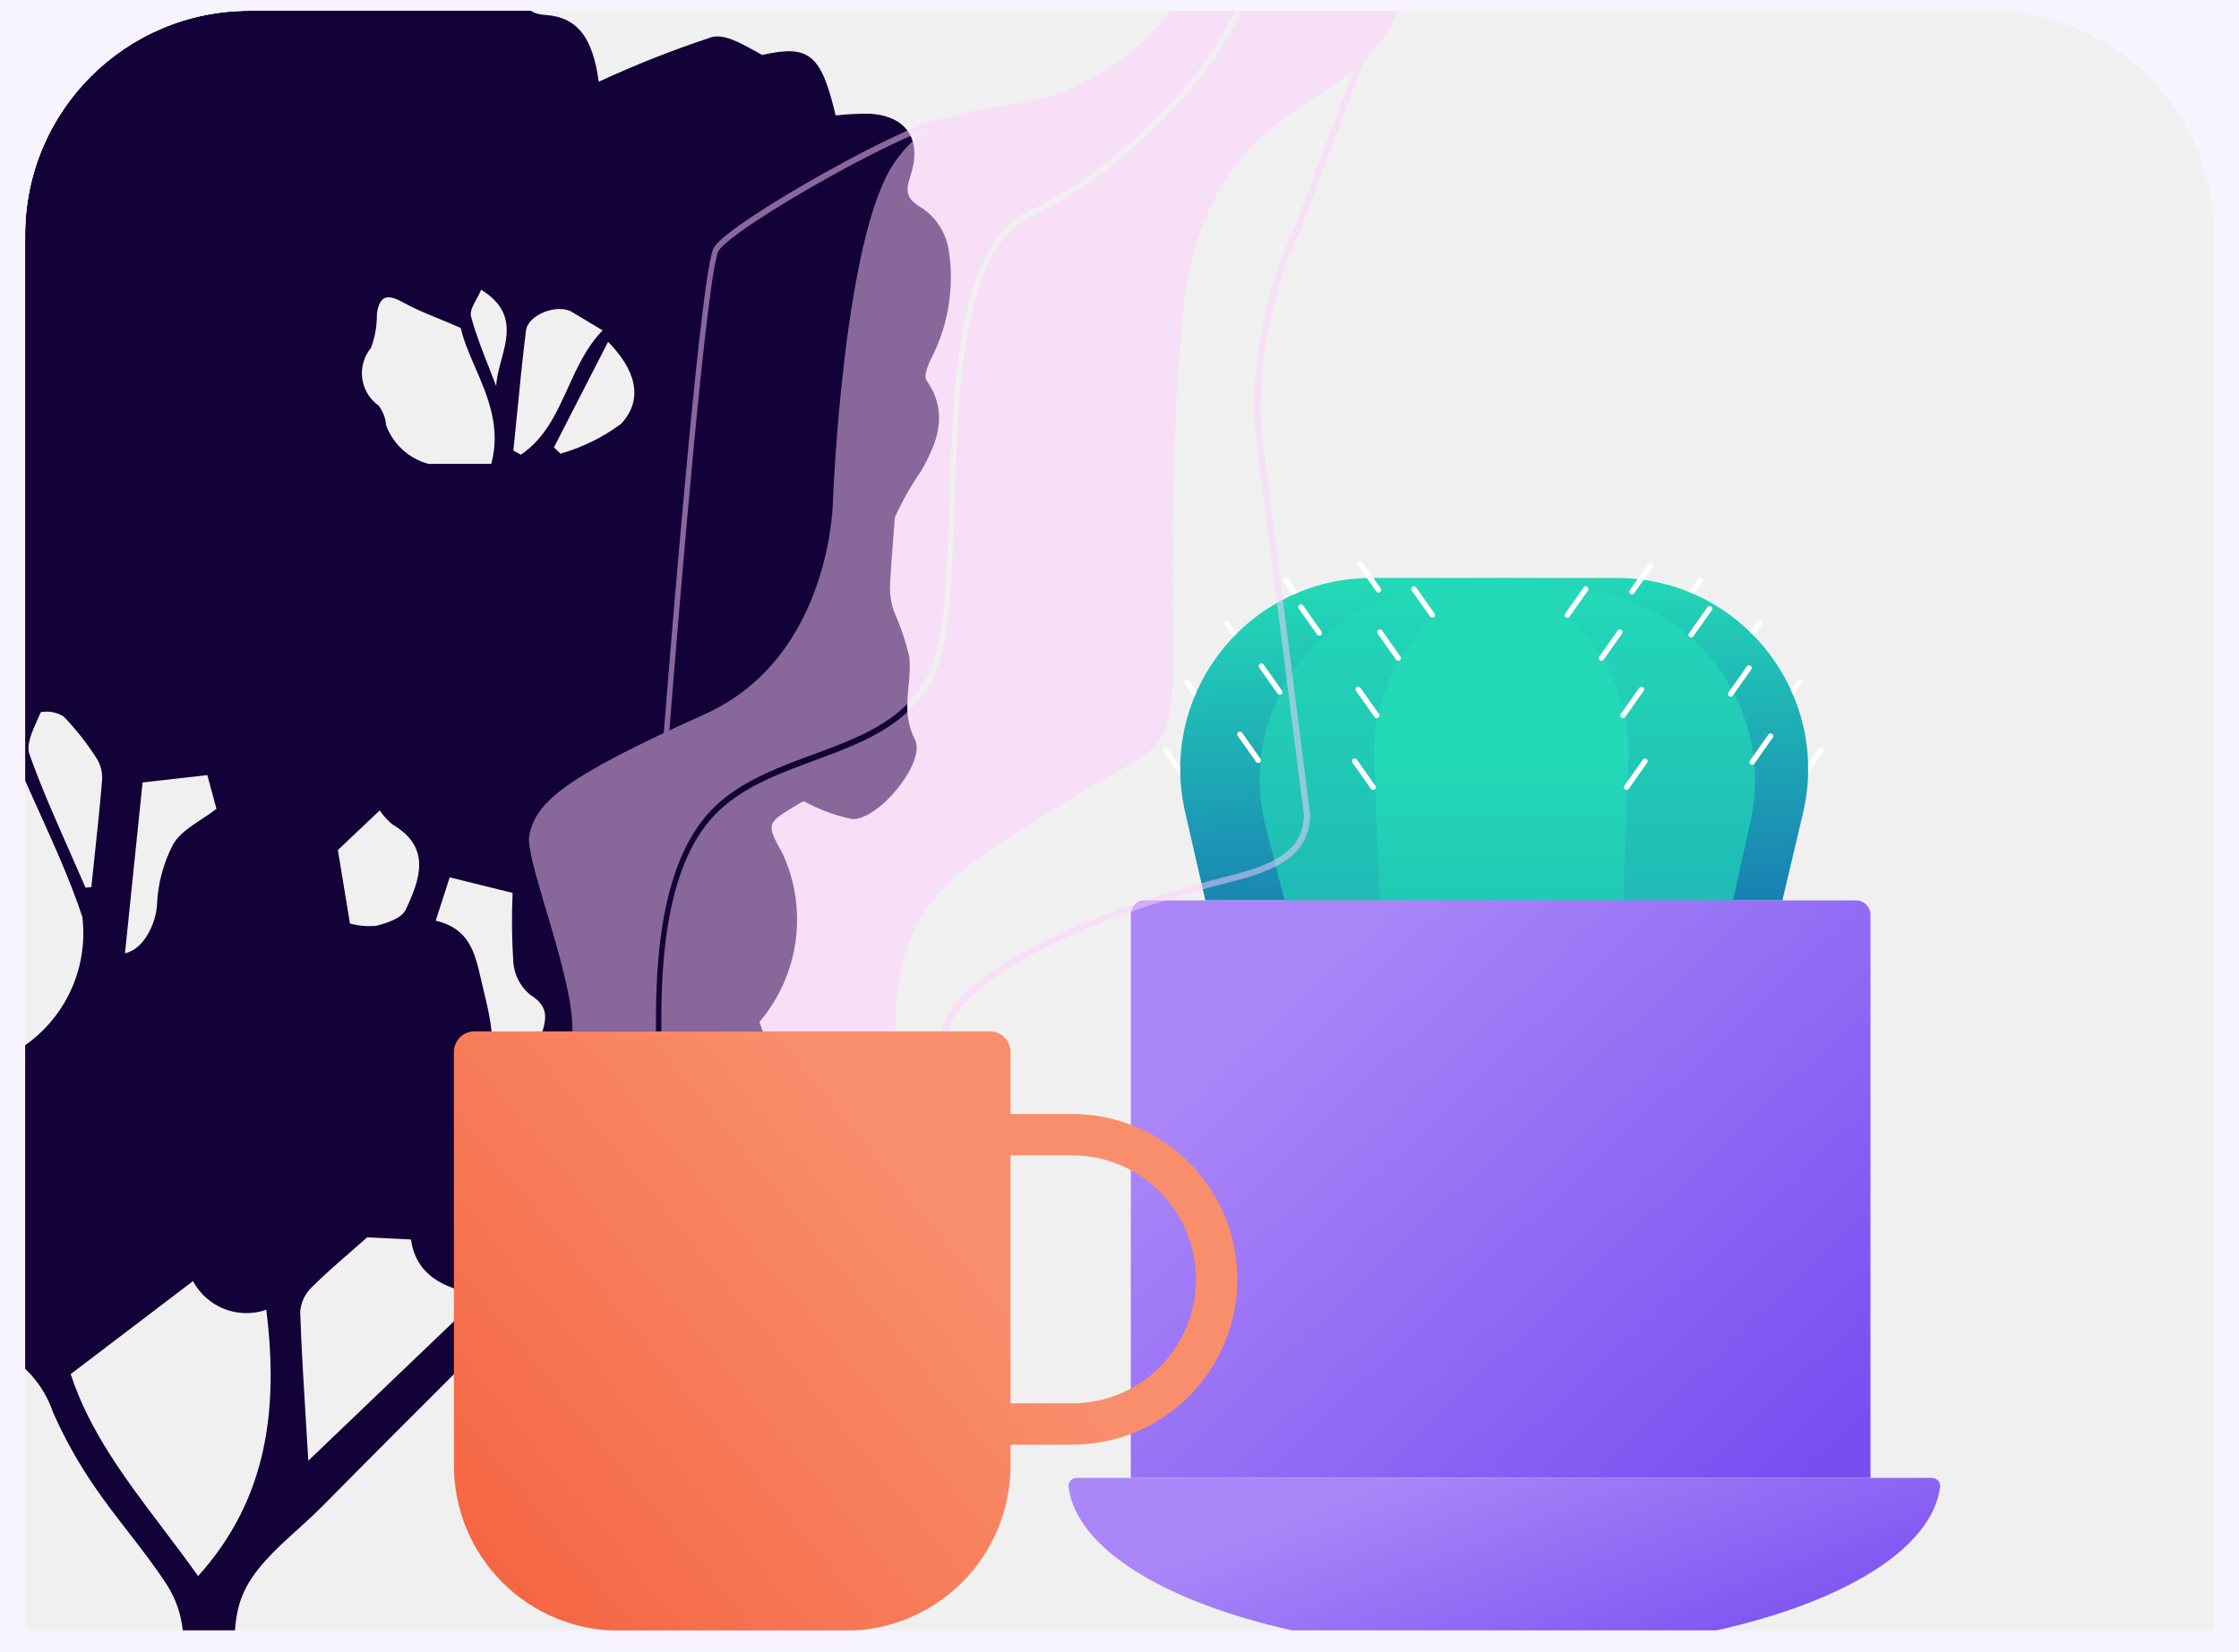
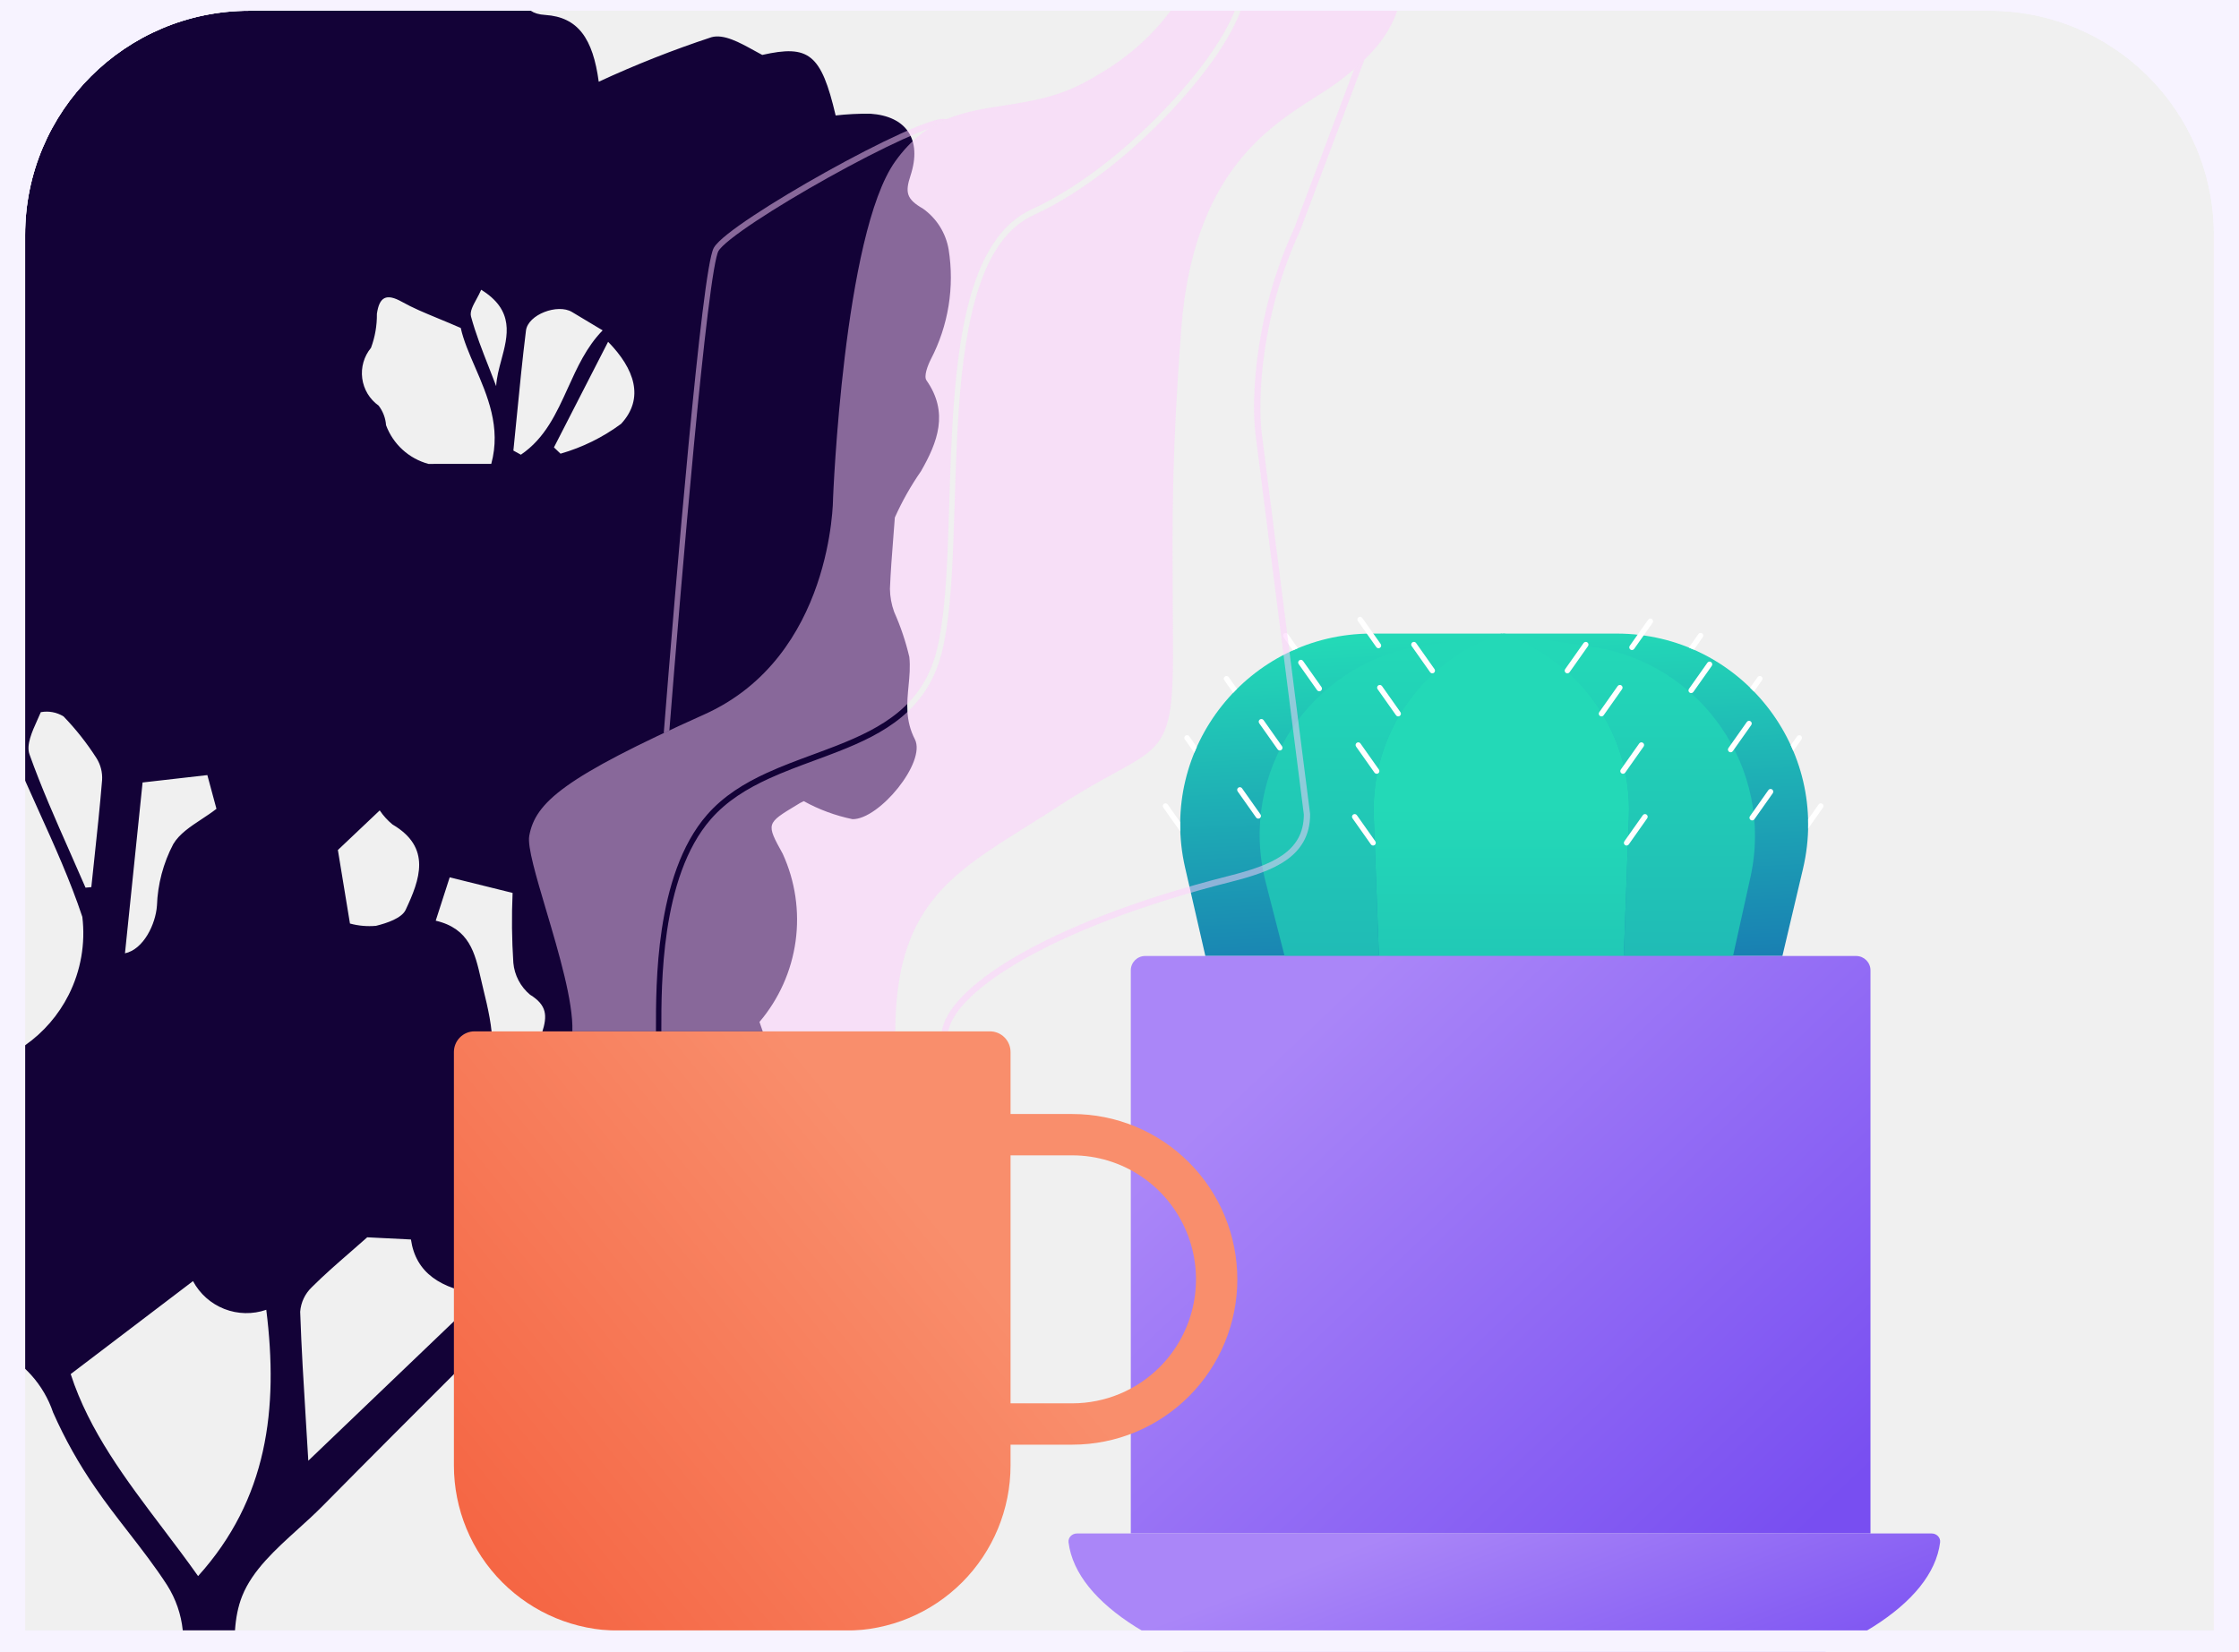
<svg xmlns="http://www.w3.org/2000/svg" width="1248" height="921" viewBox="0 0 1248 921" fill="none">
-   <path fill-rule="evenodd" clip-rule="evenodd" d="M295.865 6C297.786 7.322 300.291 8.106 303.892 8.334C322.225 9.497 330.505 21.547 333.729 45.569C354.174 36.092 375.15 27.805 396.551 20.75C403.415 18.823 412.174 23.657 420.211 28.092C421.802 28.97 423.364 29.833 424.878 30.624C450.812 24.775 457.724 29.996 465.782 64.371C472.164 63.652 478.584 63.323 485.006 63.387C505.195 64.711 514.112 77.7 507.522 97.857C504.469 107.195 505.125 110.96 514.474 116.331C522.03 121.705 527.161 129.847 528.751 138.988C532.116 159.965 528.64 181.47 518.84 200.315C517.046 203.869 514.811 209.782 516.406 212.057C529.02 230.04 522.574 246.577 513.345 262.716C507.692 270.845 502.813 279.487 498.772 288.528C498.503 292.232 498.213 295.934 497.924 299.637C497.178 309.165 496.433 318.692 496.045 328.235C496.093 332.656 496.89 337.036 498.404 341.19C502.004 349.26 504.831 357.654 506.847 366.258C507.446 371.668 506.935 377.009 506.42 382.387C505.5 391.988 504.569 401.707 509.929 412.142C516.452 424.843 490.039 456.936 475.187 456.703C465.674 454.74 456.512 451.353 448.008 446.657C446.678 447.25 445.399 447.953 444.185 448.756C426.988 459.112 426.996 459.126 436.275 475.989C443.256 491.23 445.746 508.148 443.453 524.757C441.16 541.365 434.179 556.973 423.33 569.747C434.69 600.745 429.434 617.727 402.491 638.769C399.634 641.108 397.655 644.349 396.88 647.962C393.499 667.561 386.841 673.622 366.703 673.097C361.05 672.95 355.413 672.197 349.081 671.351C345.987 670.937 342.726 670.501 339.216 670.104C337.173 675.778 336.221 681.788 336.41 687.816C338.682 693.696 339.017 700.15 337.367 706.234C335.717 712.319 332.168 717.716 327.238 721.64C322.734 725.363 317.207 727.629 311.388 728.139C305.569 728.648 299.733 727.377 294.652 724.493C283.435 735.725 272.271 746.879 261.154 757.986C233.751 785.365 206.634 812.458 179.701 839.733C175.427 844.061 170.779 848.271 166.116 852.494C153.494 863.928 140.761 875.462 135.03 889.71C132.623 895.695 131.442 902.203 130.98 909H101.878C100.968 900.047 97.991 891.403 93.153 883.763C86.513 873.477 78.985 863.772 71.455 854.062C65.156 845.941 58.855 837.817 53.069 829.347C43.942 816.161 36.082 802.14 29.594 787.472C26.98 779.74 22.815 772.625 17.353 766.565C16.28 765.374 15.161 764.229 14 763.132V582.766C24.256 575.561 32.612 565.913 38.285 554.647C45.045 541.22 47.692 526.093 45.894 511.166C39.179 490.995 30.374 471.521 21.569 452.048C19.029 446.431 16.489 440.814 14 435.181V131C14 61.964 69.964 6 139 6H295.865ZM125.055 729.776C132.541 732.707 140.826 732.869 148.421 730.232C155.322 785.426 149.115 835.824 110.414 878.698C104.073 869.725 97.436 860.955 90.827 852.221C70.136 824.879 49.707 797.883 39.403 766.077C50.791 757.418 61.977 748.914 73.236 740.354L107.58 714.243C111.373 721.337 117.569 726.845 125.055 729.776ZM229.055 691.037C231.743 709.572 245.433 718.669 268.519 721.831L226.601 761.961C208.246 779.532 190.267 796.744 171.849 814.377C171.421 807.066 170.978 799.866 170.54 792.748C169.251 771.801 168.006 751.567 167.316 731.313C167.711 726.148 169.991 721.309 173.721 717.718C180.412 711.02 187.569 704.788 195.171 698.168C198.27 695.47 201.442 692.707 204.687 689.823L229.055 691.037ZM244.275 177.548C248.087 179.126 252.229 180.841 256.817 182.844C258.354 189.801 261.472 196.993 264.74 204.531C271.714 220.616 279.374 238.282 273.824 258.623C270.135 258.623 266.518 258.619 262.952 258.615C254.73 258.606 246.777 258.597 238.825 258.638C233.451 257.19 228.502 254.476 224.389 250.724C220.276 246.971 217.12 242.288 215.183 237.066C214.907 233.086 213.458 229.276 211.02 226.119C208.541 224.352 206.452 222.092 204.883 219.481C203.315 216.87 202.301 213.963 201.904 210.942C201.507 207.921 201.736 204.851 202.577 201.922C203.418 198.994 204.853 196.27 206.792 193.921C209.047 187.863 210.16 181.439 210.075 174.974C211.418 165.653 215.208 163.311 224.091 168.303C230.091 171.675 236.494 174.326 244.275 177.548ZM296.444 598.534C295.761 601.703 295.092 604.81 294.385 607.811L265.211 614.294C279.035 593.74 274.714 573.038 269.333 551.218C268.887 549.407 268.474 547.598 268.064 545.804C264.734 531.22 261.645 517.691 242.866 513.303L250.654 489.13L285.715 497.817C285.138 510.818 285.279 523.84 286.137 536.825C286.772 543.743 290.123 550.127 295.454 554.574C304.879 560.395 305.15 566.32 302.203 575.519C299.76 583.147 298.064 591.015 296.444 598.534ZM50.905 494.59L47.675 494.886C44.796 488.198 41.847 481.535 38.898 474.872C30.949 456.913 23.001 438.953 16.416 420.506C14.551 415.281 17.854 407.974 20.846 401.355C21.514 399.875 22.168 398.43 22.744 397.05C27.118 396.236 31.637 397.08 35.424 399.418C42.31 406.552 48.467 414.357 53.804 422.716C56.091 426.357 57.176 430.626 56.906 434.918C55.697 449.65 54.124 464.353 52.551 479.055C51.997 484.233 51.443 489.411 50.905 494.59ZM191.775 494.86L188.333 473.901L211.655 451.817C213.635 454.759 216.029 457.399 218.763 459.656C240.753 472.546 233.988 490.455 226.103 507.269C223.927 511.909 215.61 514.693 209.583 516.168C204.706 516.603 199.79 516.169 195.064 514.887C193.965 508.197 192.883 501.606 191.775 494.86ZM328.923 180.002C330.976 181.232 333.265 182.603 335.91 184.189C326.952 193.336 321.749 204.812 316.595 216.181C310.166 230.362 303.812 244.378 290.338 253.504L286.156 251.203C286.811 244.815 287.439 238.423 288.067 232.032C289.632 216.11 291.197 200.189 293.169 184.318C294.282 175.352 310.848 169.136 318.836 173.949C321.907 175.799 324.982 177.641 328.923 180.002ZM87.483 504.892C86.778 515.179 80.049 529.275 69.659 531.498L73.851 490.822C75.722 472.665 77.592 454.514 79.474 436.246L115.572 432.129L120.648 450.935C118.014 452.989 115.167 454.869 112.347 456.73C106.063 460.879 99.913 464.939 96.55 470.646C91 481.236 87.901 492.94 87.483 504.892ZM333.255 201.658L338.95 190.551C353.677 205.596 359.387 222.006 346.199 236.303C336.026 243.82 324.591 249.453 312.435 252.937L308.765 249.431C316.878 233.605 324.991 217.78 333.255 201.658ZM279.432 200.737C278.097 205.692 276.778 210.591 276.562 215.293C275.221 211.713 273.821 208.149 272.421 204.585C268.771 195.296 265.122 186.007 262.533 176.431C261.799 173.718 263.661 170.303 265.619 166.71C266.547 165.008 267.496 163.266 268.202 161.54C286.881 173.084 283.099 187.122 279.432 200.737Z" fill="#130237" />
-   <path fill-rule="evenodd" clip-rule="evenodd" d="M836.831 322.23L836.835 322.229L836.84 322.23L838.257 322.23H901.162C969.971 322.23 1020.77 386.422 1004.97 453.39L993.494 501.987L965.971 501.987L905.086 501.987H768.584L716.022 501.987L671.868 501.987L660.57 452.733C645.247 385.936 695.994 322.23 764.526 322.23L836.831 322.23Z" fill="url(#paint0_linear_743_273)" />
-   <path d="M705.5 460.94C689.797 399.683 730.538 338.294 793.084 328.967L835.676 322.615C792.543 337.278 764.063 378.529 765.734 424.152L768.584 501.987L716.022 501.987L705.5 460.94Z" fill="url(#paint1_linear_743_273)" />
-   <path d="M905.086 501.987L965.971 501.987L975.685 458.058C989.034 397.692 948.424 338.659 887.276 329.54L838.257 322.23L837.281 322.376C880.813 336.825 909.616 378.278 907.936 424.152L905.086 501.987Z" fill="url(#paint2_linear_743_273)" />
-   <path fill-rule="evenodd" clip-rule="evenodd" d="M836.835 322.229C793.054 336.542 764.048 378.122 765.734 424.152L768.584 501.987L905.086 501.987L907.936 424.152C909.622 378.122 880.616 336.542 836.835 322.229Z" fill="url(#paint3_linear_743_273)" />
-   <path d="M638.297 501.986C633.878 501.986 630.297 505.568 630.297 509.986L630.297 823.945L1042.59 823.945L1042.59 509.986C1042.59 505.568 1039.01 501.986 1034.59 501.986L638.297 501.986Z" fill="url(#paint4_linear_743_273)" />
-   <path d="M956.634 909C1027.82 893.146 1077.03 863.407 1081.39 828.935C1081.73 826.196 1079.46 823.945 1076.7 823.945L600.288 823.945C597.526 823.945 595.256 826.196 595.602 828.935C599.956 863.407 649.168 893.145 720.356 909L956.634 909Z" fill="url(#paint5_linear_743_273)" />
-   <path fill-rule="evenodd" clip-rule="evenodd" d="M948.774 322.135C948.097 321.657 947.161 321.819 946.684 322.496L941.367 330.027C942.317 330.413 943.259 330.812 944.194 331.225L949.135 324.226C949.612 323.549 949.451 322.613 948.774 322.135ZM717.865 322.496L723.438 330.392C722.494 330.786 721.557 331.193 720.628 331.613L715.414 324.226C714.936 323.549 715.098 322.613 715.775 322.136C716.451 321.658 717.387 321.819 717.865 322.496ZM684.865 346.496L689.503 353.066C688.781 353.782 688.069 354.508 687.368 355.244L682.414 348.226C681.937 347.549 682.098 346.613 682.775 346.136C683.452 345.658 684.387 345.819 684.865 346.496ZM662.865 379.496L667.076 385.462C666.596 386.533 666.134 387.612 665.69 388.7L660.414 381.226C659.936 380.549 660.097 379.613 660.774 379.136C661.451 378.658 662.387 378.819 662.865 379.496ZM650.865 417.496L657.832 427.366C657.81 429.124 657.833 430.891 657.9 432.664L648.414 419.226C647.936 418.549 648.098 417.613 648.775 417.136C649.451 416.658 650.387 416.819 650.865 417.496ZM1016.13 419.226L1007.84 430.976C1007.88 429.241 1007.87 427.513 1007.83 425.793L1013.68 417.496C1014.16 416.819 1015.1 416.657 1015.77 417.135C1016.45 417.613 1016.61 418.549 1016.13 419.226ZM1004.14 381.226L999.577 387.684C999.123 386.607 998.653 385.539 998.166 384.48L1001.68 379.496C1002.16 378.819 1003.1 378.657 1003.77 379.135C1004.45 379.613 1004.61 380.549 1004.14 381.226ZM982.135 348.226L977.663 354.56C976.957 353.832 976.24 353.113 975.513 352.404L979.684 346.496C980.161 345.819 981.097 345.657 981.774 346.135C982.451 346.613 982.612 347.549 982.135 348.226ZM918.684 314.496C919.162 313.819 920.098 313.658 920.774 314.136C921.451 314.613 921.613 315.549 921.135 316.226L910.865 330.775C910.387 331.452 909.451 331.613 908.774 331.136C908.098 330.658 907.936 329.722 908.414 329.045L918.684 314.496ZM787.225 327.135C787.902 326.658 788.838 326.819 789.316 327.496L799.586 342.045C800.063 342.722 799.902 343.658 799.225 344.136C798.548 344.613 797.612 344.452 797.135 343.775L786.865 329.226C786.387 328.549 786.548 327.613 787.225 327.135ZM759.316 313.496C758.838 312.819 757.902 312.658 757.225 313.136C756.548 313.613 756.387 314.549 756.865 315.226L767.135 329.775C767.612 330.452 768.548 330.613 769.225 330.136C769.902 329.658 770.063 328.722 769.586 328.045L759.316 313.496ZM726.316 337.496C725.838 336.819 724.902 336.658 724.225 337.136C723.548 337.613 723.387 338.549 723.865 339.226L734.135 353.775C734.612 354.452 735.548 354.613 736.225 354.136C736.902 353.658 737.063 352.722 736.586 352.045L726.316 337.496ZM770.316 351.496C769.838 350.819 768.902 350.658 768.225 351.135C767.548 351.613 767.387 352.549 767.865 353.226L778.135 367.775C778.612 368.452 779.548 368.613 780.225 368.136C780.902 367.658 781.063 366.722 780.586 366.045L770.316 351.496ZM758.316 383.496C757.838 382.819 756.902 382.658 756.225 383.135C755.548 383.613 755.387 384.549 755.865 385.226L766.135 399.775C766.612 400.452 767.548 400.613 768.225 400.135C768.902 399.658 769.063 398.722 768.586 398.045L758.316 383.496ZM756.316 423.496C755.838 422.819 754.902 422.658 754.225 423.136C753.548 423.613 753.387 424.549 753.865 425.226L764.135 439.775C764.612 440.452 765.548 440.613 766.225 440.136C766.902 439.658 767.063 438.722 766.586 438.045L756.316 423.496ZM704.316 370.496C703.838 369.819 702.902 369.658 702.225 370.135C701.548 370.613 701.387 371.549 701.865 372.226L712.135 386.775C712.612 387.452 713.548 387.613 714.225 387.135C714.902 386.658 715.063 385.722 714.586 385.045L704.316 370.496ZM692.316 408.496C691.838 407.819 690.902 407.658 690.225 408.135C689.548 408.613 689.387 409.549 689.865 410.226L700.135 424.775C700.612 425.452 701.548 425.613 702.225 425.136C702.902 424.658 703.063 423.722 702.586 423.045L692.316 408.496ZM882.684 327.496C883.162 326.819 884.098 326.658 884.774 327.135C885.451 327.613 885.613 328.549 885.135 329.226L874.865 343.775C874.387 344.452 873.451 344.613 872.774 344.136C872.098 343.658 871.936 342.722 872.414 342.045L882.684 327.496ZM951.684 338.496C952.162 337.819 953.098 337.658 953.774 338.135C954.451 338.613 954.613 339.549 954.135 340.226L943.865 354.775C943.387 355.452 942.451 355.613 941.774 355.135C941.098 354.658 940.936 353.722 941.414 353.045L951.684 338.496ZM903.774 351.135C903.098 350.658 902.162 350.819 901.684 351.496L891.414 366.045C890.936 366.722 891.098 367.658 891.774 368.136C892.451 368.613 893.387 368.452 893.865 367.775L904.135 353.226C904.613 352.549 904.451 351.613 903.774 351.135ZM915.774 383.136C915.098 382.658 914.162 382.819 913.684 383.496L903.414 398.045C902.936 398.722 903.098 399.658 903.774 400.135C904.451 400.613 905.387 400.452 905.865 399.775L916.135 385.226C916.613 384.549 916.451 383.613 915.774 383.136ZM917.774 423.135C917.098 422.658 916.162 422.819 915.684 423.496L905.414 438.045C904.936 438.722 905.098 439.658 905.774 440.136C906.451 440.613 907.387 440.452 907.865 439.775L918.135 425.226C918.613 424.549 918.451 423.613 917.774 423.135ZM975.775 371.136C975.098 370.658 974.162 370.819 973.684 371.496L963.414 386.045C962.936 386.722 963.098 387.658 963.775 388.135C964.451 388.613 965.387 388.452 965.865 387.775L976.135 373.226C976.613 372.549 976.451 371.613 975.775 371.136ZM985.684 409.496C986.162 408.819 987.098 408.658 987.774 409.135C988.451 409.613 988.613 410.549 988.135 411.226L977.865 425.775C977.387 426.452 976.451 426.613 975.774 426.135C975.098 425.658 974.936 424.722 975.414 424.045L985.684 409.496Z" fill="white" />
-   <path fill-rule="evenodd" clip-rule="evenodd" d="M524.977 575C525.904 569.033 529.628 562.704 535.653 556.28C542.74 548.725 553.213 540.819 566.809 532.926C594.011 517.134 633.966 501.249 685.07 488.303C696.822 485.326 707.288 482.011 714.812 476.769C722.184 471.632 726.719 464.662 726.75 454.109L699.764 241.72L699.763 241.713C697.562 223.767 698.859 176.031 721.385 127.323L754.8 38.521C756.84 36.767 758.736 35.033 760.498 33.317L724.638 128.616C724.623 128.656 724.606 128.696 724.588 128.735C702.342 176.803 701.106 223.9 703.237 241.283L703.237 241.286L730.236 453.779C730.245 453.852 730.25 453.926 730.25 454C730.25 465.885 725.041 473.908 716.813 479.64C708.712 485.284 697.678 488.72 685.93 491.696C635.033 504.59 595.406 520.372 568.566 535.953C555.141 543.747 544.979 551.454 538.206 558.674C532.59 564.661 529.44 570.166 528.529 575H524.977Z" fill="#FECFFE" fill-opacity="0.5" />
-   <path fill-rule="evenodd" clip-rule="evenodd" d="M369.971 408.685C373.33 366.201 378.564 302.853 383.767 248.143C386.456 219.875 389.138 193.898 391.549 174.293C392.755 164.493 393.895 156.264 394.939 150.129C395.46 147.064 395.961 144.497 396.438 142.507C396.898 140.59 397.384 138.996 397.935 138.049C398.554 136.987 399.566 135.825 400.817 134.603C402.089 133.362 403.691 131.982 405.563 130.492C409.309 127.511 414.209 124.036 419.877 120.28C431.217 112.765 445.714 104.075 460.387 95.893C475.059 87.712 489.933 80.025 502.032 74.522C508.078 71.772 513.455 69.556 517.779 68.097C519.94 67.368 521.862 66.82 523.487 66.491C524.504 66.285 526.386 66.267 527.905 66.329C524.578 67.708 521.315 69.365 518.123 71.392C517.923 71.519 517.723 71.648 517.523 71.778C513.517 73.191 508.632 75.221 503.142 77.719C491.135 83.18 476.332 90.828 461.703 98.986C447.074 107.143 432.644 115.794 421.383 123.257C415.75 126.989 410.929 130.412 407.279 133.316C405.453 134.769 403.938 136.078 402.767 137.221C401.576 138.383 400.819 139.299 400.436 139.957C400.186 140.386 399.803 141.474 399.336 143.418C398.887 145.289 398.403 147.761 397.888 150.786C396.86 156.834 395.728 164.994 394.525 174.772C392.12 194.323 389.442 220.258 386.755 248.515C381.626 302.437 376.467 364.764 373.105 407.214C372.046 407.709 371.001 408.199 369.971 408.685Z" fill="#FECFFE" fill-opacity="0.5" />
-   <path fill-rule="evenodd" clip-rule="evenodd" d="M319.036 575C319.577 558.538 311.43 531.074 304.447 507.533C298.796 488.484 293.907 472.004 295 466C298.391 447.365 314.275 433.468 392.652 398.271C464.329 366.084 464.329 277.992 464.329 277.992C464.329 277.992 470.143 130.262 499.012 89.949C516.522 65.498 537.175 62.294 559.488 58.833C573.962 56.588 589.135 54.235 604.6 45.903C619.004 38.143 637.03 26.783 652.531 6H688.232C687.16 8.772 685.774 11.759 684.094 14.924C678.353 25.733 669.299 38.381 658.081 51.22C635.639 76.906 604.75 103.119 574.938 116.768C559.373 123.893 549.379 139.294 542.849 158.995C536.323 178.684 533.18 202.887 531.424 228.012C530.214 245.319 529.658 263.163 529.122 280.335L529.122 280.336L529.122 280.339C528.881 288.088 528.643 295.701 528.352 303.065C527.412 326.84 525.912 347.994 521.964 363.244C514.182 393.305 491.846 405.682 466.317 415.708C461.984 417.41 457.548 419.048 453.085 420.696L453.085 420.696L453.084 420.696C444.508 423.862 435.837 427.064 427.617 430.823C415.074 436.558 403.339 443.686 394.116 454.243C379.367 471.124 372.28 495.334 368.853 518.288C365.598 540.095 365.615 561.004 365.625 573.843C365.625 574.067 365.626 574.498 365.626 575H319.036ZM368.631 575C368.631 574.633 368.631 574.258 368.631 573.877V573.871C368.621 561.026 368.605 540.376 371.816 518.868C375.201 496.188 382.14 472.815 396.241 456.675C405.05 446.593 416.356 439.676 428.732 434.017C436.864 430.298 445.355 427.164 453.864 424.023L453.866 424.023C458.353 422.367 462.845 420.709 467.293 418.962C492.853 408.923 516.599 396.075 524.845 364.221C528.912 348.513 530.416 326.957 531.355 303.221C531.648 295.787 531.887 288.137 532.129 280.367L532.129 280.365C532.663 263.23 533.215 245.517 534.419 228.287C536.169 203.249 539.287 179.439 545.659 160.215C552.026 141.005 561.566 126.594 576.054 119.961C606.349 106.092 637.569 79.562 660.206 53.652C671.529 40.694 680.757 27.83 686.662 16.71C688.662 12.943 690.296 9.35 691.5 6H778.772C774.419 18.996 764.762 31.622 745.53 45.903C742.006 48.52 737.868 51.15 733.341 54.027C706.179 71.287 665.003 97.453 658.439 183.123C653.175 251.812 653.407 289.091 653.683 333.431C653.748 343.769 653.814 354.49 653.814 366.084C653.814 413.174 647.905 416.411 621.074 431.109C612.968 435.55 602.953 441.036 590.615 449.093C584.28 453.231 578.154 457.066 572.277 460.744C529.004 487.834 499.257 506.456 499.013 575H368.631Z" fill="#FECFFE" fill-opacity="0.5" />
-   <path d="M597.743 621.086H563.269V586.521C563.269 583.466 562.058 580.535 559.903 578.375C557.748 576.214 554.825 575 551.778 575H264.491C261.444 575 258.521 576.214 256.366 578.375C254.211 580.535 253 583.466 253 586.521V816.95C253 841.395 262.686 864.839 279.926 882.125C297.167 899.41 320.55 909.121 344.932 909.121H471.338C495.719 909.121 519.102 899.41 536.343 882.125C553.584 864.839 563.269 841.395 563.269 816.95V805.428H597.743C622.125 805.428 645.508 795.718 662.749 778.432C679.989 761.147 689.675 737.702 689.675 713.257C689.675 688.812 679.989 665.368 662.749 648.082C645.508 630.797 622.125 621.086 597.743 621.086ZM646.467 762.108C633.549 775.076 616.024 782.369 597.743 782.386H563.269V644.129H597.743C611.371 644.141 624.69 648.201 636.018 655.798C647.345 663.395 656.173 674.187 661.387 686.811C666.6 699.435 667.965 713.325 665.31 726.727C662.655 740.128 656.098 752.44 646.467 762.108Z" fill="url(#paint6_linear_743_273)" />
-   <path fill-rule="evenodd" clip-rule="evenodd" d="M1248 0H0V921H1248V0ZM139 6C69.964 6 14 61.964 14 131V909H1234V131C1234 61.964 1178.04 6 1109 6H139Z" fill="#F7F3FF" />
-   <path fill-rule="evenodd" clip-rule="evenodd" d="M1237.5 912.5H10.5V131C10.5 60.031 68.031 2.5 139 2.5H1109C1179.97 2.5 1237.5 60.031 1237.5 131V912.5ZM139 6C69.964 6 14 61.964 14 131V909H1234V131C1234 61.964 1178.04 6 1109 6H139Z" fill="#F7F3FF" />
+   <g clip-path="url(#clip0_743_273)">
+     <path fill-rule="evenodd" clip-rule="evenodd" d="M295.865 6C297.786 7.322 300.291 8.106 303.892 8.334C322.225 9.497 330.505 21.547 333.729 45.569C354.174 36.092 375.15 27.805 396.551 20.75C403.415 18.823 412.174 23.657 420.211 28.092C421.802 28.97 423.364 29.833 424.878 30.624C450.812 24.775 457.724 29.996 465.782 64.371C472.164 63.652 478.584 63.323 485.006 63.387C505.195 64.711 514.112 77.7 507.522 97.857C504.469 107.195 505.125 110.96 514.474 116.331C522.03 121.705 527.161 129.847 528.751 138.988C532.116 159.965 528.64 181.47 518.84 200.315C517.046 203.869 514.811 209.782 516.406 212.057C529.02 230.04 522.574 246.577 513.345 262.716C507.692 270.845 502.813 279.487 498.772 288.528C498.503 292.232 498.213 295.934 497.924 299.637C497.178 309.165 496.433 318.692 496.045 328.235C496.093 332.656 496.89 337.036 498.404 341.19C502.004 349.26 504.831 357.654 506.847 366.258C507.446 371.668 506.935 377.009 506.42 382.387C505.5 391.988 504.569 401.707 509.929 412.142C516.452 424.843 490.039 456.936 475.187 456.703C465.674 454.74 456.512 451.353 448.008 446.657C446.678 447.25 445.399 447.953 444.185 448.756C426.988 459.112 426.996 459.126 436.275 475.989C443.256 491.23 445.746 508.148 443.453 524.757C441.16 541.365 434.179 556.973 423.33 569.747C434.69 600.745 429.434 617.727 402.491 638.769C399.634 641.108 397.655 644.349 396.88 647.962C393.499 667.561 386.841 673.622 366.703 673.097C361.05 672.95 355.413 672.197 349.081 671.351C345.987 670.937 342.726 670.501 339.216 670.104C337.173 675.778 336.221 681.788 336.41 687.816C338.682 693.696 339.017 700.15 337.367 706.234C335.717 712.319 332.168 717.716 327.238 721.64C322.734 725.363 317.207 727.629 311.388 728.139C305.569 728.648 299.733 727.377 294.652 724.493C283.435 735.725 272.271 746.879 261.154 757.986C233.751 785.365 206.634 812.458 179.701 839.733C175.427 844.061 170.779 848.271 166.116 852.494C153.494 863.928 140.761 875.462 135.03 889.71C132.623 895.695 131.442 902.203 130.98 909H101.878C100.968 900.047 97.991 891.403 93.153 883.763C86.513 873.477 78.985 863.772 71.455 854.062C65.156 845.941 58.855 837.817 53.069 829.347C43.942 816.161 36.082 802.14 29.594 787.472C26.98 779.74 22.815 772.625 17.353 766.565C16.28 765.374 15.161 764.229 14 763.132V582.766C24.256 575.561 32.612 565.913 38.285 554.647C45.045 541.22 47.692 526.093 45.894 511.166C39.179 490.995 30.374 471.521 21.569 452.048C19.029 446.431 16.489 440.814 14 435.181V131C14 61.964 69.964 6 139 6H295.865ZM125.055 729.776C132.541 732.707 140.826 732.869 148.421 730.232C155.322 785.426 149.115 835.824 110.414 878.698C104.073 869.725 97.436 860.955 90.827 852.221C70.136 824.879 49.707 797.883 39.403 766.077C50.791 757.418 61.977 748.914 73.236 740.354L107.58 714.243C111.373 721.337 117.569 726.845 125.055 729.776ZM229.055 691.037C231.743 709.572 245.433 718.669 268.519 721.831L226.601 761.961C208.246 779.532 190.267 796.744 171.849 814.377C171.421 807.066 170.978 799.866 170.54 792.748C169.251 771.801 168.006 751.567 167.316 731.313C167.711 726.148 169.991 721.309 173.721 717.718C180.412 711.02 187.569 704.788 195.171 698.168C198.27 695.47 201.442 692.707 204.687 689.823L229.055 691.037ZM244.275 177.548C248.087 179.126 252.229 180.841 256.817 182.844C258.354 189.801 261.472 196.993 264.74 204.531C271.714 220.616 279.374 238.282 273.824 258.623C270.135 258.623 266.518 258.619 262.952 258.615C254.73 258.606 246.777 258.597 238.825 258.638C233.451 257.19 228.502 254.476 224.389 250.724C220.276 246.971 217.12 242.288 215.183 237.066C214.907 233.086 213.458 229.276 211.02 226.119C208.541 224.352 206.452 222.092 204.883 219.481C203.315 216.87 202.301 213.963 201.904 210.942C201.507 207.921 201.736 204.851 202.577 201.922C203.418 198.994 204.853 196.27 206.792 193.921C209.047 187.863 210.16 181.439 210.075 174.974C211.418 165.653 215.208 163.311 224.091 168.303C230.091 171.675 236.494 174.326 244.275 177.548ZM296.444 598.534C295.761 601.703 295.092 604.81 294.385 607.811L265.211 614.294C279.035 593.74 274.714 573.038 269.333 551.218C268.887 549.407 268.474 547.598 268.064 545.804C264.734 531.22 261.645 517.691 242.866 513.303L250.654 489.13L285.715 497.817C285.138 510.818 285.279 523.84 286.137 536.825C286.772 543.743 290.123 550.127 295.454 554.574C304.879 560.395 305.15 566.32 302.203 575.519C299.76 583.147 298.064 591.015 296.444 598.534ZM50.905 494.59L47.675 494.886C44.796 488.198 41.847 481.535 38.898 474.872C30.949 456.913 23.001 438.953 16.416 420.506C14.551 415.281 17.854 407.974 20.846 401.355C21.514 399.875 22.168 398.43 22.744 397.05C27.118 396.236 31.637 397.08 35.424 399.418C42.31 406.552 48.467 414.357 53.804 422.716C56.091 426.357 57.176 430.626 56.906 434.918C55.697 449.65 54.124 464.353 52.551 479.055C51.997 484.233 51.443 489.411 50.905 494.59ZM191.775 494.86L188.333 473.901L211.655 451.817C213.635 454.759 216.029 457.399 218.763 459.656C240.753 472.546 233.988 490.455 226.103 507.269C223.927 511.909 215.61 514.693 209.583 516.168C204.706 516.603 199.79 516.169 195.064 514.887C193.965 508.197 192.883 501.606 191.775 494.86ZM328.923 180.002C330.976 181.232 333.265 182.603 335.91 184.189C326.952 193.336 321.749 204.812 316.595 216.181C310.166 230.362 303.812 244.378 290.338 253.504L286.156 251.203C286.811 244.815 287.439 238.423 288.067 232.032C289.632 216.11 291.197 200.189 293.169 184.318C294.282 175.352 310.848 169.136 318.836 173.949C321.907 175.799 324.982 177.641 328.923 180.002ZM87.483 504.892C86.778 515.179 80.049 529.275 69.659 531.498L73.851 490.822C75.722 472.665 77.592 454.514 79.474 436.246L115.572 432.129L120.648 450.935C118.014 452.989 115.167 454.869 112.347 456.73C106.063 460.879 99.913 464.939 96.55 470.646C91 481.236 87.901 492.94 87.483 504.892ZM333.255 201.658L338.95 190.551C353.677 205.596 359.387 222.006 346.199 236.303C336.026 243.82 324.591 249.453 312.435 252.937L308.765 249.431C316.878 233.605 324.991 217.78 333.255 201.658ZM279.432 200.737C278.097 205.692 276.778 210.591 276.562 215.293C275.221 211.713 273.821 208.149 272.421 204.585C268.771 195.296 265.122 186.007 262.533 176.431C261.799 173.718 263.661 170.303 265.619 166.71C266.547 165.008 267.496 163.266 268.202 161.54C286.881 173.084 283.099 187.122 279.432 200.737Z" fill="#130237" />
+     <path fill-rule="evenodd" clip-rule="evenodd" d="M836.831 353.23L836.835 353.229L836.84 353.23L838.257 353.23H901.162C969.971 353.23 1020.77 417.422 1004.97 484.39L993.494 532.987L965.971 532.987L905.086 532.987H768.584L716.022 532.987L671.868 532.987L660.57 483.733C645.247 416.936 695.994 353.23 764.526 353.23L836.831 353.23Z" fill="url(#paint0_linear_743_273)" />
+     <path d="M705.5 491.94C689.797 430.683 730.538 369.294 793.084 359.967L835.676 353.615C792.543 368.278 764.063 409.529 765.734 455.152L768.584 532.987L716.022 532.987L705.5 491.94Z" fill="url(#paint1_linear_743_273)" />
+     <path d="M905.086 532.987L965.971 532.987L975.685 489.058C989.034 428.692 948.424 369.659 887.276 360.54L838.257 353.23L837.281 353.376C880.813 367.825 909.616 409.278 907.936 455.152L905.086 532.987Z" fill="url(#paint2_linear_743_273)" />
+     <path fill-rule="evenodd" clip-rule="evenodd" d="M836.835 353.229C793.054 367.542 764.048 409.122 765.734 455.152L768.584 532.987L905.086 532.987L907.936 455.152C909.622 409.122 880.616 367.542 836.835 353.229Z" fill="url(#paint3_linear_743_273)" />
+     <path d="M638.297 532.986C633.878 532.986 630.297 536.568 630.297 540.986L630.297 854.945L1042.59 854.945L1042.59 540.986C1042.59 536.568 1039.01 532.986 1034.59 532.986L638.297 532.986Z" fill="url(#paint4_linear_743_273)" />
+     <path d="M956.634 940C1027.82 924.146 1077.03 894.407 1081.39 859.935C1081.73 857.196 1079.46 854.945 1076.7 854.945L600.288 854.945C597.526 854.945 595.256 857.196 595.602 859.935C599.956 894.407 649.168 924.145 720.356 940L956.634 940Z" fill="url(#paint5_linear_743_273)" />
+     <path fill-rule="evenodd" clip-rule="evenodd" d="M948.774 353.135C948.097 352.657 947.161 352.819 946.684 353.496L941.367 361.027C942.317 361.413 943.259 361.812 944.194 362.225L949.135 355.226C949.612 354.549 949.451 353.613 948.774 353.135ZM717.865 353.496L723.438 361.392C722.494 361.786 721.557 362.193 720.628 362.613L715.414 355.226C714.936 354.549 715.098 353.613 715.775 353.136C716.451 352.658 717.387 352.819 717.865 353.496ZM684.865 377.496L689.503 384.066C688.781 384.782 688.069 385.508 687.368 386.244L682.414 379.226C681.937 378.549 682.098 377.613 682.775 377.136C683.452 376.658 684.387 376.819 684.865 377.496ZM662.865 410.496L667.076 416.462C666.596 417.533 666.134 418.612 665.69 419.7L660.414 412.226C659.936 411.549 660.097 410.613 660.774 410.136C661.451 409.658 662.387 409.819 662.865 410.496ZM650.865 448.496L657.832 458.366C657.81 460.124 657.833 461.891 657.9 463.664L648.414 450.226C647.936 449.549 648.098 448.613 648.775 448.136C649.451 447.658 650.387 447.819 650.865 448.496ZM1016.13 450.226L1007.84 461.976C1007.88 460.241 1007.87 458.513 1007.83 456.793L1013.68 448.496C1014.16 447.819 1015.1 447.657 1015.77 448.135C1016.45 448.613 1016.61 449.549 1016.13 450.226ZM1004.14 412.226L999.577 418.684C999.123 417.607 998.653 416.539 998.166 415.48L1001.68 410.496C1002.16 409.819 1003.1 409.657 1003.77 410.135C1004.45 410.613 1004.61 411.549 1004.14 412.226ZM982.135 379.226L977.663 385.56C976.957 384.832 976.24 384.113 975.513 383.404L979.684 377.496C980.161 376.819 981.097 376.657 981.774 377.135C982.451 377.613 982.612 378.549 982.135 379.226ZM918.684 345.496C919.162 344.819 920.098 344.658 920.774 345.136C921.451 345.613 921.613 346.549 921.135 347.226L910.865 361.775C910.387 362.452 909.451 362.613 908.774 362.136C908.098 361.658 907.936 360.722 908.414 360.045L918.684 345.496ZM787.225 358.135C787.902 357.658 788.838 357.819 789.316 358.496L799.586 373.045C800.063 373.722 799.902 374.658 799.225 375.136C798.548 375.613 797.612 375.452 797.135 374.775L786.865 360.226C786.387 359.549 786.548 358.613 787.225 358.135ZM759.316 344.496C758.838 343.819 757.902 343.658 757.225 344.136C756.548 344.613 756.387 345.549 756.865 346.226L767.135 360.775C767.612 361.452 768.548 361.613 769.225 361.136C769.902 360.658 770.063 359.722 769.586 359.045L759.316 344.496ZM726.316 368.496C725.838 367.819 724.902 367.658 724.225 368.136C723.548 368.613 723.387 369.549 723.865 370.226L734.135 384.775C734.612 385.452 735.548 385.613 736.225 385.136C736.902 384.658 737.063 383.722 736.586 383.045L726.316 368.496ZM770.316 382.496C769.838 381.819 768.902 381.658 768.225 382.135C767.548 382.613 767.387 383.549 767.865 384.226L778.135 398.775C778.612 399.452 779.548 399.613 780.225 399.136C780.902 398.658 781.063 397.722 780.586 397.045L770.316 382.496ZM758.316 414.496C757.838 413.819 756.902 413.658 756.225 414.135C755.548 414.613 755.387 415.549 755.865 416.226L766.135 430.775C766.612 431.452 767.548 431.613 768.225 431.135C768.902 430.658 769.063 429.722 768.586 429.045L758.316 414.496ZM756.316 454.496C755.838 453.819 754.902 453.658 754.225 454.136C753.548 454.613 753.387 455.549 753.865 456.226L764.135 470.775C764.612 471.452 765.548 471.613 766.225 471.136C766.902 470.658 767.063 469.722 766.586 469.045L756.316 454.496ZM704.316 401.496C703.838 400.819 702.902 400.658 702.225 401.135C701.548 401.613 701.387 402.549 701.865 403.226L712.135 417.775C712.612 418.452 713.548 418.613 714.225 418.135C714.902 417.658 715.063 416.722 714.586 416.045L704.316 401.496ZM692.316 439.496C691.838 438.819 690.902 438.658 690.225 439.135C689.548 439.613 689.387 440.549 689.865 441.226L700.135 455.775C700.612 456.452 701.548 456.613 702.225 456.136C702.902 455.658 703.063 454.722 702.586 454.045L692.316 439.496ZM882.684 358.496C883.162 357.819 884.098 357.658 884.774 358.135C885.451 358.613 885.613 359.549 885.135 360.226L874.865 374.775C874.387 375.452 873.451 375.613 872.774 375.136C872.098 374.658 871.936 373.722 872.414 373.045L882.684 358.496ZM951.684 369.496C952.162 368.819 953.098 368.658 953.774 369.135C954.451 369.613 954.613 370.549 954.135 371.226L943.865 385.775C943.387 386.452 942.451 386.613 941.774 386.135C941.098 385.658 940.936 384.722 941.414 384.045L951.684 369.496ZM903.774 382.135C903.098 381.658 902.162 381.819 901.684 382.496L891.414 397.045C890.936 397.722 891.098 398.658 891.774 399.136C892.451 399.613 893.387 399.452 893.865 398.775L904.135 384.226C904.613 383.549 904.451 382.613 903.774 382.135ZM915.774 414.136C915.098 413.658 914.162 413.819 913.684 414.496L903.414 429.045C902.936 429.722 903.098 430.658 903.774 431.135C904.451 431.613 905.387 431.452 905.865 430.775L916.135 416.226C916.613 415.549 916.451 414.613 915.774 414.136ZM917.774 454.135C917.098 453.658 916.162 453.819 915.684 454.496L905.414 469.045C904.936 469.722 905.098 470.658 905.774 471.136C906.451 471.613 907.387 471.452 907.865 470.775L918.135 456.226C918.613 455.549 918.451 454.613 917.774 454.135ZM975.775 402.136C975.098 401.658 974.162 401.819 973.684 402.496L963.414 417.045C962.936 417.722 963.098 418.658 963.775 419.135C964.451 419.613 965.387 419.452 965.865 418.775L976.135 404.226C976.613 403.549 976.451 402.613 975.775 402.136ZM985.684 440.496C986.162 439.819 987.098 439.658 987.774 440.135C988.451 440.613 988.613 441.549 988.135 442.226L977.865 456.775C977.387 457.452 976.451 457.613 975.774 457.135C975.098 456.658 974.936 455.722 975.414 455.045L985.684 440.496Z" fill="white" />
+     <path fill-rule="evenodd" clip-rule="evenodd" d="M524.977 575C525.904 569.033 529.628 562.704 535.653 556.28C542.74 548.725 553.213 540.819 566.809 532.926C594.011 517.134 633.966 501.249 685.07 488.303C696.822 485.326 707.288 482.011 714.812 476.769C722.184 471.632 726.719 464.662 726.75 454.109L699.764 241.72L699.763 241.713C697.562 223.767 698.859 176.031 721.385 127.323L754.8 38.521C756.84 36.767 758.736 35.033 760.498 33.317L724.638 128.616C724.623 128.656 724.606 128.696 724.588 128.735C702.342 176.803 701.106 223.9 703.237 241.283L703.237 241.286L730.236 453.779C730.245 453.852 730.25 453.926 730.25 454C730.25 465.885 725.041 473.908 716.813 479.64C708.712 485.284 697.678 488.72 685.93 491.696C635.033 504.59 595.406 520.372 568.566 535.953C555.141 543.747 544.979 551.454 538.206 558.674C532.59 564.661 529.44 570.166 528.529 575H524.977Z" fill="#FECFFE" fill-opacity="0.5" />
+     <path fill-rule="evenodd" clip-rule="evenodd" d="M369.971 408.685C373.33 366.201 378.564 302.853 383.767 248.143C386.456 219.875 389.138 193.898 391.549 174.293C392.755 164.493 393.895 156.264 394.939 150.129C395.46 147.064 395.961 144.497 396.438 142.507C396.898 140.59 397.384 138.996 397.935 138.049C398.554 136.987 399.566 135.825 400.817 134.603C402.089 133.362 403.691 131.982 405.563 130.492C409.309 127.511 414.209 124.036 419.877 120.28C431.217 112.765 445.714 104.075 460.387 95.893C475.059 87.712 489.933 80.025 502.032 74.522C508.078 71.772 513.455 69.556 517.779 68.097C519.94 67.368 521.862 66.82 523.487 66.491C524.504 66.285 526.386 66.267 527.905 66.329C524.578 67.708 521.315 69.365 518.123 71.392C517.923 71.519 517.723 71.648 517.523 71.778C513.517 73.191 508.632 75.221 503.142 77.719C491.135 83.18 476.332 90.828 461.703 98.986C447.074 107.143 432.644 115.794 421.383 123.257C415.75 126.989 410.929 130.412 407.279 133.316C405.453 134.769 403.938 136.078 402.767 137.221C401.576 138.383 400.819 139.299 400.436 139.957C400.186 140.386 399.803 141.474 399.336 143.418C398.887 145.289 398.403 147.761 397.888 150.786C396.86 156.834 395.728 164.994 394.525 174.772C392.12 194.323 389.442 220.258 386.755 248.515C381.626 302.437 376.467 364.764 373.105 407.214C372.046 407.709 371.001 408.199 369.971 408.685Z" fill="#FECFFE" fill-opacity="0.5" />
+     <path fill-rule="evenodd" clip-rule="evenodd" d="M319.036 575C319.577 558.538 311.43 531.074 304.447 507.533C298.796 488.484 293.907 472.004 295 466C298.391 447.365 314.275 433.468 392.652 398.271C464.329 366.084 464.329 277.992 464.329 277.992C464.329 277.992 470.143 130.262 499.012 89.949C516.522 65.498 537.175 62.294 559.488 58.833C573.962 56.588 589.135 54.235 604.6 45.903C619.004 38.143 637.03 26.783 652.531 6H688.232C687.16 8.772 685.774 11.759 684.094 14.924C678.353 25.733 669.299 38.381 658.081 51.22C635.639 76.906 604.75 103.119 574.938 116.768C559.373 123.893 549.379 139.294 542.849 158.995C536.323 178.684 533.18 202.887 531.424 228.012C530.214 245.319 529.658 263.163 529.122 280.335L529.122 280.336L529.122 280.339C528.881 288.088 528.643 295.701 528.352 303.065C527.412 326.84 525.912 347.994 521.964 363.244C514.182 393.305 491.846 405.682 466.317 415.708C461.984 417.41 457.548 419.048 453.085 420.696L453.085 420.696L453.084 420.696C444.508 423.862 435.837 427.064 427.617 430.823C415.074 436.558 403.339 443.686 394.116 454.243C379.367 471.124 372.28 495.334 368.853 518.288C365.598 540.095 365.615 561.004 365.625 573.843C365.625 574.067 365.626 574.498 365.626 575H319.036ZM368.631 575C368.631 574.633 368.631 574.258 368.631 573.877V573.871C368.621 561.026 368.605 540.376 371.816 518.868C375.201 496.188 382.14 472.815 396.241 456.675C405.05 446.593 416.356 439.676 428.732 434.017C436.864 430.298 445.355 427.164 453.864 424.023L453.866 424.023C458.353 422.367 462.845 420.709 467.293 418.962C492.853 408.923 516.599 396.075 524.845 364.221C528.912 348.513 530.416 326.957 531.355 303.221C531.648 295.787 531.887 288.137 532.129 280.367L532.129 280.365C532.663 263.23 533.215 245.517 534.419 228.287C536.169 203.249 539.287 179.439 545.659 160.215C552.026 141.005 561.566 126.594 576.054 119.961C606.349 106.092 637.569 79.562 660.206 53.652C671.529 40.694 680.757 27.83 686.662 16.71C688.662 12.943 690.296 9.35 691.5 6H778.772C774.419 18.996 764.762 31.622 745.53 45.903C742.006 48.52 737.868 51.15 733.341 54.027C706.179 71.287 665.003 97.453 658.439 183.123C653.175 251.812 653.407 289.091 653.683 333.431C653.748 343.769 653.814 354.49 653.814 366.084C653.814 413.174 647.905 416.411 621.074 431.109C612.968 435.55 602.953 441.036 590.615 449.093C584.28 453.231 578.154 457.066 572.277 460.744C529.004 487.834 499.257 506.456 499.013 575H368.631Z" fill="#FECFFE" fill-opacity="0.5" />
+     <path d="M597.743 621.086H563.269V586.521C563.269 583.466 562.058 580.535 559.903 578.375C557.748 576.214 554.825 575 551.778 575H264.491C261.444 575 258.521 576.214 256.366 578.375C254.211 580.535 253 583.466 253 586.521V816.95C253 841.395 262.686 864.839 279.926 882.125C297.167 899.41 320.55 909.121 344.932 909.121H471.338C495.719 909.121 519.102 899.41 536.343 882.125C553.584 864.839 563.269 841.395 563.269 816.95V805.428H597.743C622.125 805.428 645.508 795.718 662.749 778.432C679.989 761.147 689.675 737.702 689.675 713.257C689.675 688.812 679.989 665.368 662.749 648.082C645.508 630.797 622.125 621.086 597.743 621.086ZM646.467 762.108C633.549 775.076 616.024 782.369 597.743 782.386H563.269V644.129H597.743C611.371 644.141 624.69 648.201 636.018 655.798C647.345 663.395 656.173 674.187 661.387 686.811C666.6 699.435 667.965 713.325 665.31 726.727C662.655 740.128 656.098 752.44 646.467 762.108Z" fill="url(#paint6_linear_743_273)" />
+     <path fill-rule="evenodd" clip-rule="evenodd" d="M1248 0H0V921H1248V0ZM139 6C69.964 6 14 61.964 14 131V909H1234V131C1234 61.964 1178.04 6 1109 6H139Z" fill="#F7F3FF" />
+     <path fill-rule="evenodd" clip-rule="evenodd" d="M1237.5 912.5H10.5V131C10.5 60.031 68.031 2.5 139 2.5H1109C1179.97 2.5 1237.5 60.031 1237.5 131V912.5ZM139 6C69.964 6 14 61.964 14 131V909H1234V131C1234 61.964 1178.04 6 1109 6H139Z" fill="#F7F3FF" />
+   </g>
  <defs>
-     <linearGradient id="paint0_linear_743_273" x1="833.018" y1="322.36" x2="842.494" y2="522.028" gradientUnits="userSpaceOnUse">
+     <linearGradient id="paint0_linear_743_273" x1="833.018" y1="353.36" x2="842.494" y2="553.028" gradientUnits="userSpaceOnUse">
      <stop stop-color="#23D9B7" />
      <stop offset="1" stop-color="#1879B2" />
    </linearGradient>
-     <linearGradient id="paint1_linear_743_273" x1="838.257" y1="322.231" x2="838.257" y2="902.985" gradientUnits="userSpaceOnUse">
+     <linearGradient id="paint1_linear_743_273" x1="838.257" y1="353.231" x2="838.257" y2="933.985" gradientUnits="userSpaceOnUse">
      <stop stop-color="#23D9B7" />
      <stop offset="1" stop-color="#1879B2" />
    </linearGradient>
-     <linearGradient id="paint2_linear_743_273" x1="838.257" y1="322.231" x2="838.257" y2="902.985" gradientUnits="userSpaceOnUse">
+     <linearGradient id="paint2_linear_743_273" x1="838.257" y1="353.231" x2="838.257" y2="933.985" gradientUnits="userSpaceOnUse">
      <stop stop-color="#23D9B7" />
      <stop offset="1" stop-color="#1879B2" />
    </linearGradient>
-     <linearGradient id="paint3_linear_743_273" x1="836.835" y1="419.407" x2="836.835" y2="902.983" gradientUnits="userSpaceOnUse">
+     <linearGradient id="paint3_linear_743_273" x1="836.835" y1="450.407" x2="836.835" y2="933.983" gradientUnits="userSpaceOnUse">
      <stop stop-color="#23D9B7" />
      <stop offset="1" stop-color="#1879B2" />
    </linearGradient>
-     <linearGradient id="paint4_linear_743_273" x1="768" y1="502" x2="1041.12" y2="789.667" gradientUnits="userSpaceOnUse">
+     <linearGradient id="paint4_linear_743_273" x1="768" y1="533" x2="1041.12" y2="820.667" gradientUnits="userSpaceOnUse">
      <stop stop-color="#AA86F8" />
      <stop offset="1" stop-color="#784EF1" />
    </linearGradient>
-     <linearGradient id="paint5_linear_743_273" x1="838" y1="800" x2="901.742" y2="965.239" gradientUnits="userSpaceOnUse">
+     <linearGradient id="paint5_linear_743_273" x1="838" y1="831" x2="901.742" y2="996.239" gradientUnits="userSpaceOnUse">
      <stop stop-color="#AA86F8" />
      <stop offset="1" stop-color="#784EF1" />
    </linearGradient>
    <linearGradient id="paint6_linear_743_273" x1="500" y1="652" x2="258.241" y2="850.561" gradientUnits="userSpaceOnUse">
      <stop stop-color="#F98E6C" />
      <stop offset="1" stop-color="#F56644" />
    </linearGradient>
+     <clipPath id="clip0_743_273">
+       <rect width="1248" height="921" fill="white" />
+     </clipPath>
  </defs>
</svg>
